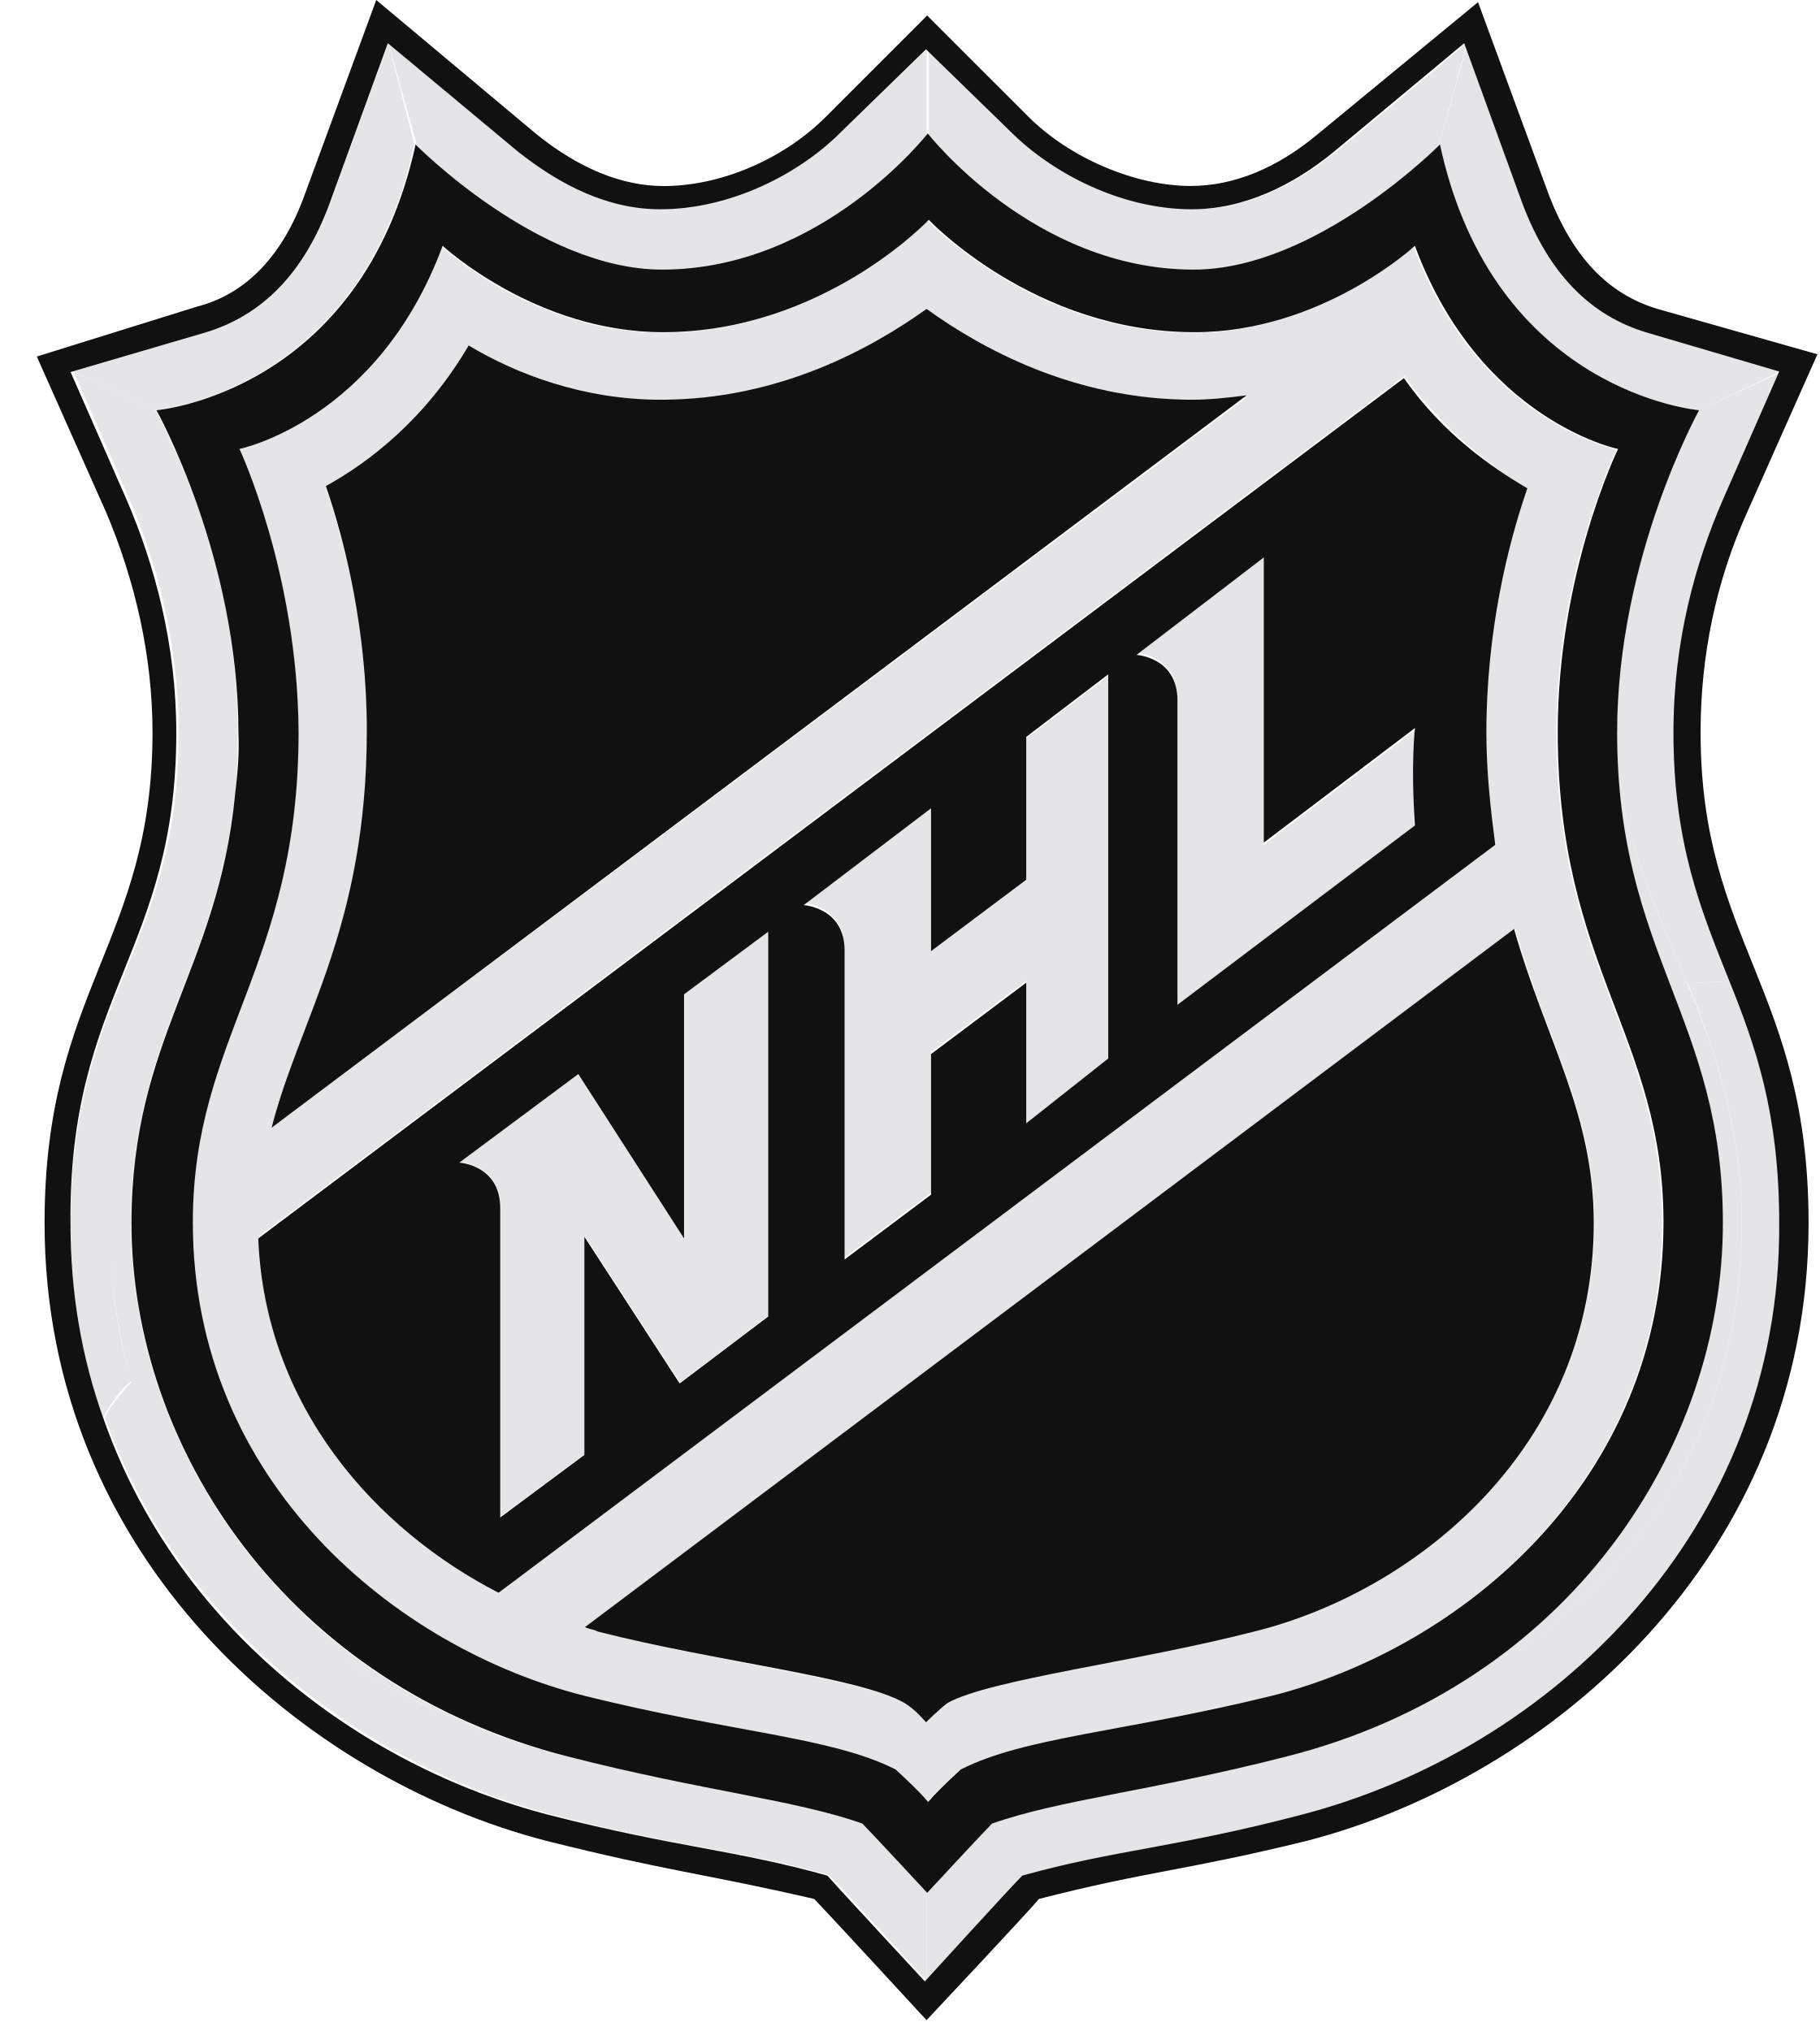
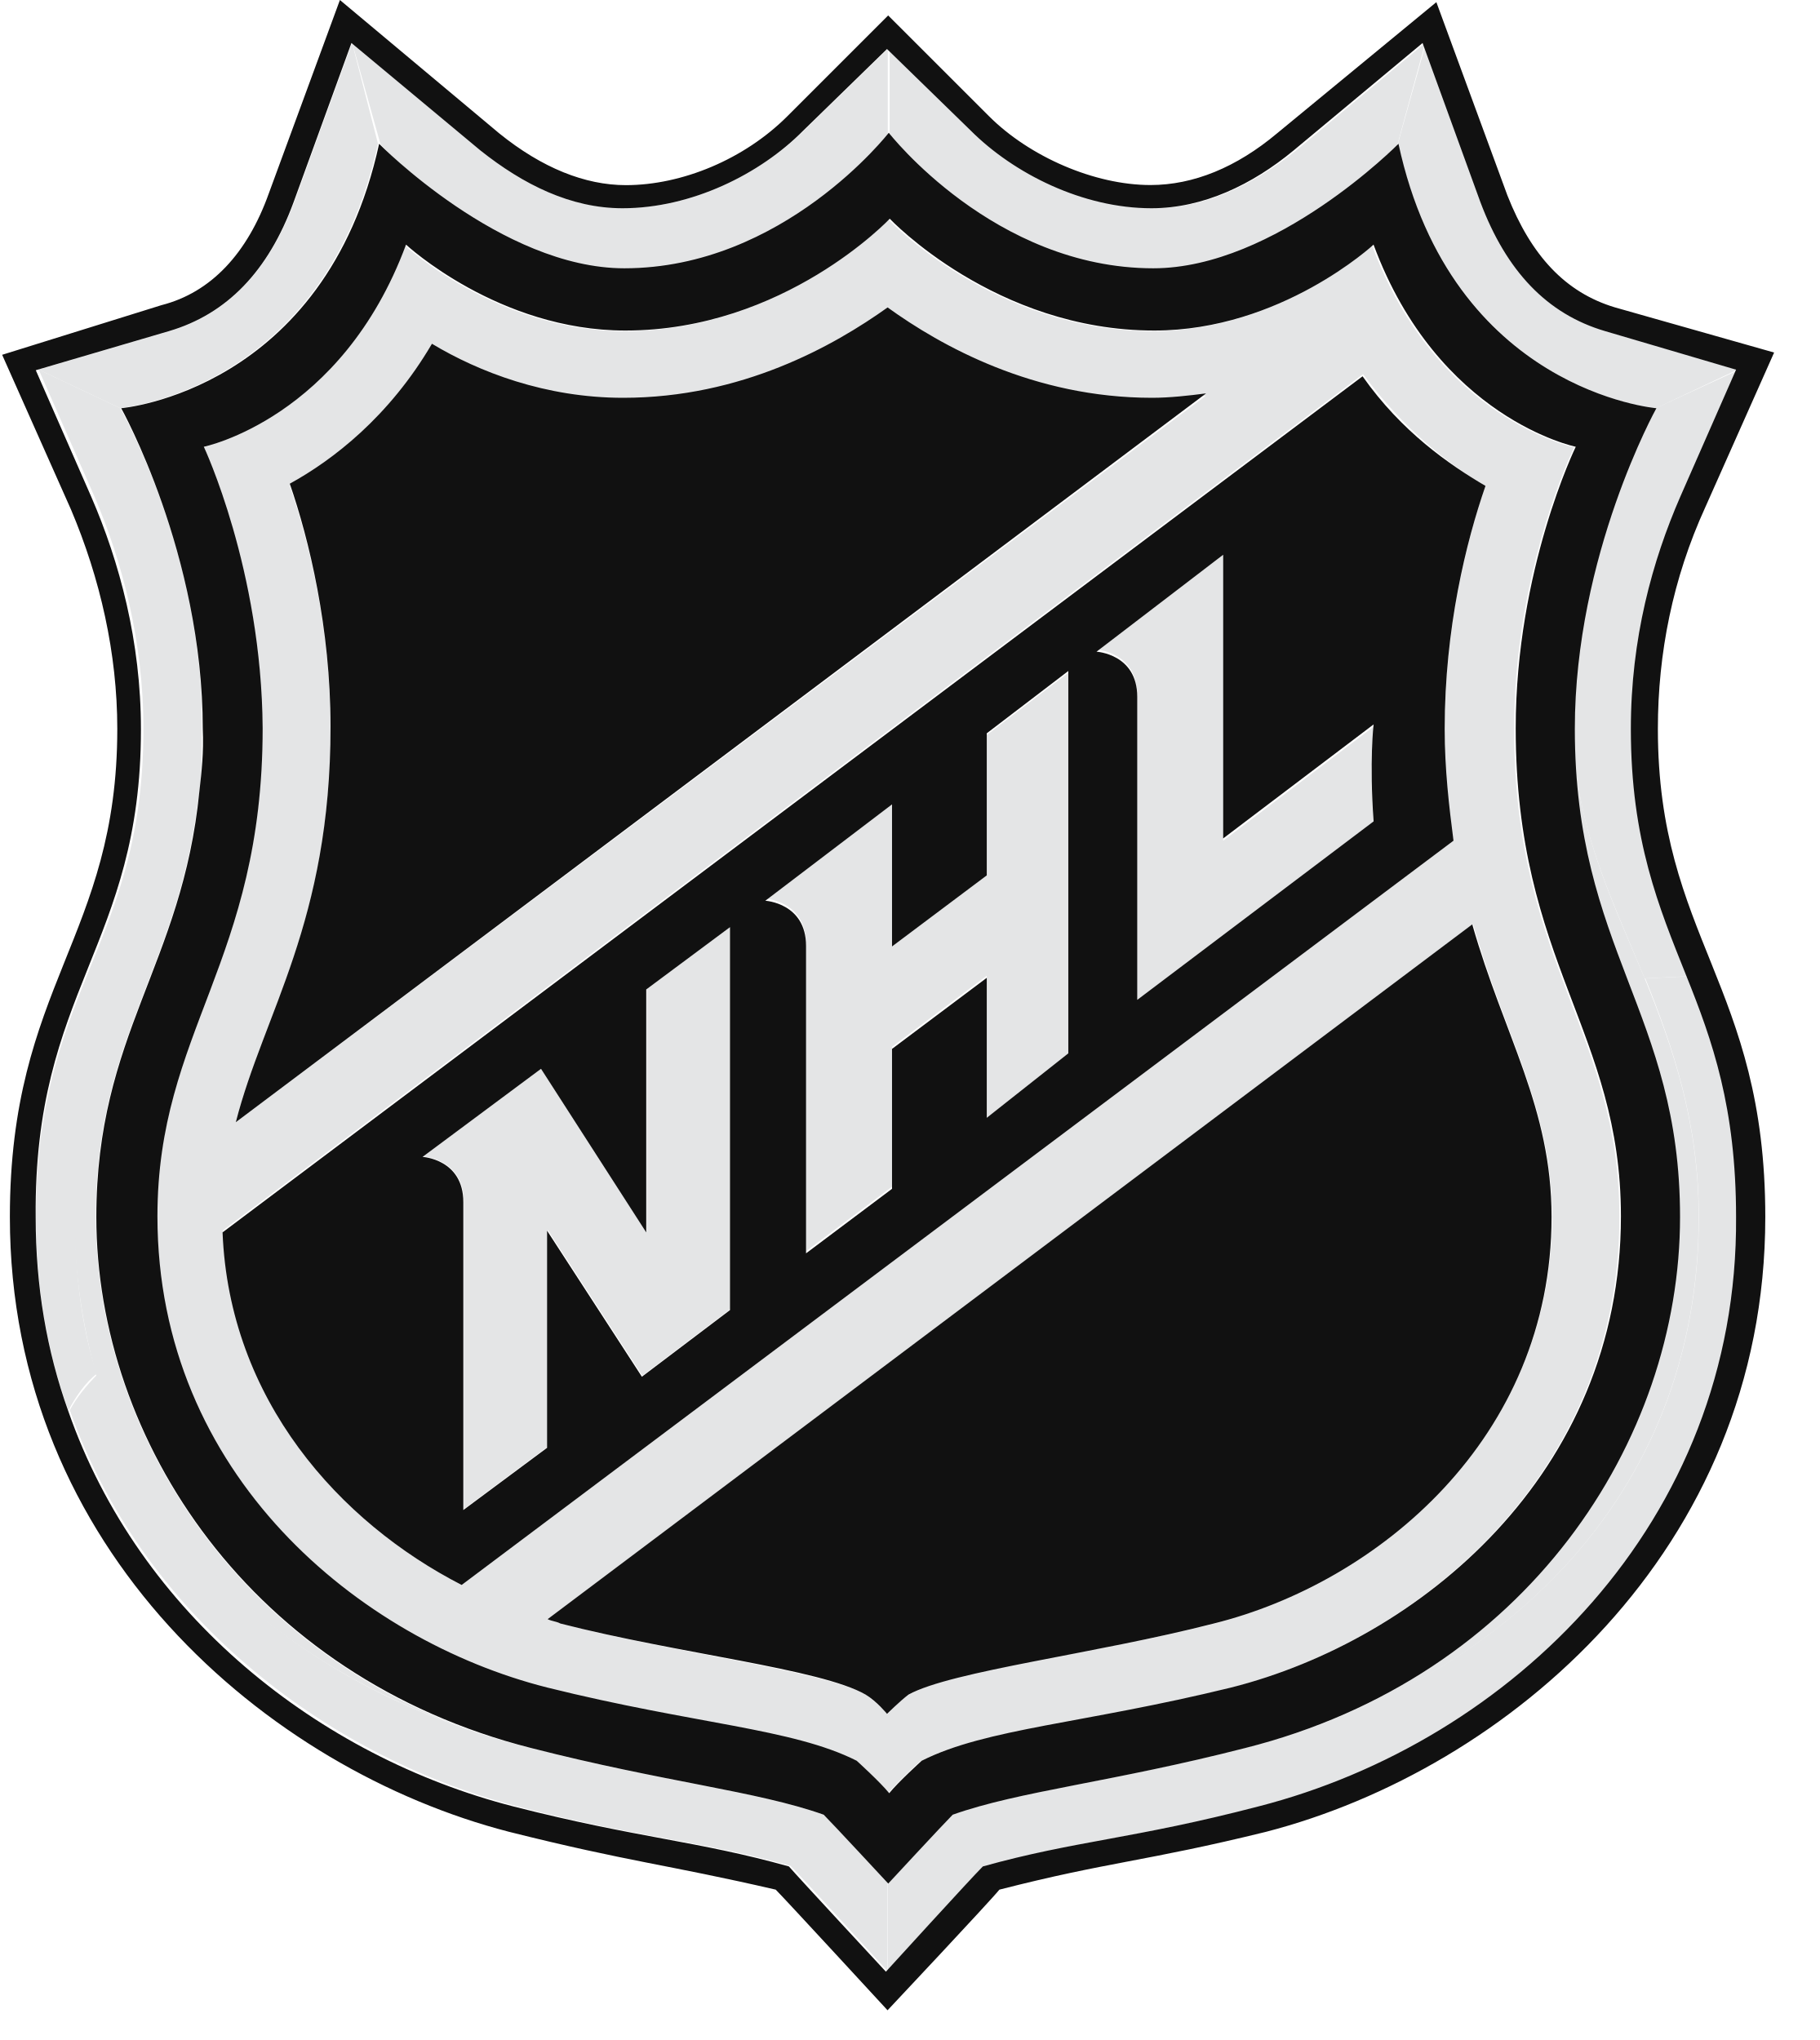
- <svg xmlns="http://www.w3.org/2000/svg" width="43" height="48" viewBox="0 0 43 48" fill="none">
-   <g id="Logos 11">
-     <path id="path6" d="M3.094 28.902C3.094 24.559 5.135 22.923 5.541 18.789C4.978 22.413 2.584 25.331 2.584 28.902C2.584 30.276 2.793 31.506 3.094 32.632C4.573 37.643 9.073 40.391 13.365 41.516C6.771 39.828 3.094 34.215 3.094 28.902ZM41.156 28.902C41.156 26.652 40.541 24.872 39.874 23.237C39.062 21.3 38.186 19.508 38.186 17.31C38.186 22.57 40.685 24.1 40.685 28.902C40.685 34.215 37.06 39.828 30.413 41.516C36.407 39.984 41.156 35.589 41.156 28.902Z" fill="#E4E5E6" />
-     <path id="path8" d="M38.956 7.866C37.583 7.46 36.601 6.44 35.999 4.804L34.678 1.023L34.01 3.418C35.331 9.292 40.134 9.698 40.134 9.698L42.071 8.782L38.956 7.866ZM16.176 29.258L13.677 25.372L10.864 27.466C10.864 27.466 11.832 27.518 11.832 28.539V35.84L13.82 34.361V29.206L16.071 32.673L18.164 31.09V22.009L16.175 23.488V29.258H16.176ZM24.25 20.78L22 22.468V19.092L18.99 21.342C18.99 21.342 19.958 21.394 19.958 22.415V29.716L22 28.185V24.861L24.25 23.174V26.549L26.186 25.123V15.977L24.25 17.456V20.78ZM29.862 19.968V13.178L26.853 15.428C26.853 15.428 27.821 15.48 27.821 16.502V23.802L33.434 19.563C33.329 18.137 33.434 17.261 33.434 17.261L29.862 19.968Z" fill="#E4E5E6" />
-     <path id="path19" d="M4.222 17.309C4.222 22.464 1.671 23.485 1.671 28.902C1.671 30.538 1.933 32.121 2.443 33.495C2.599 33.193 2.848 32.827 3.11 32.631C2.756 31.506 2.599 30.276 2.599 28.902C2.599 25.383 4.994 22.413 5.556 18.788C5.609 18.33 5.609 17.82 5.609 17.309C5.661 13.174 3.672 9.694 3.672 9.694L1.736 8.779L3.057 11.788C3.712 13.319 4.222 15.216 4.222 17.309Z" fill="#E4E5E6" />
-     <path id="path30" d="M38.185 17.309C38.185 19.507 39.049 21.247 39.873 23.236L40.946 23.184C40.279 21.548 39.625 19.965 39.625 17.309C39.625 15.216 40.135 13.332 40.803 11.788L42.124 8.779L40.135 9.694C40.135 9.694 38.185 13.174 38.185 17.309Z" fill="#E4E5E6" />
-     <path id="path45" d="M20.365 43.097C18.782 42.535 16.584 42.325 13.417 41.514C9.073 40.44 4.637 37.628 3.145 32.63C2.883 32.892 2.635 33.192 2.478 33.493C4.166 38.295 8.457 41.671 13.05 42.887C16.006 43.659 17.393 43.698 19.592 44.313C19.893 44.614 21.894 46.812 21.894 46.812V44.719C21.896 44.733 20.575 43.254 20.365 43.097Z" fill="#E4E5E6" />
-     <path id="path68" d="M13.773 40.091C17.292 40.955 19.596 41.059 21.127 41.831C21.127 41.831 21.689 42.341 21.899 42.603C22.108 42.341 22.671 41.831 22.671 41.831C24.202 41.059 26.505 40.968 30.025 40.091C34.474 38.965 39.275 35.041 39.275 28.904C39.275 24.508 36.776 22.872 36.776 17.311C36.776 13.53 38.202 10.625 38.202 10.625C38.202 10.625 34.931 9.957 33.4 5.823C33.4 5.823 31.202 7.865 28.193 7.865C24.412 7.865 21.913 5.209 21.913 5.209C21.913 5.209 19.414 7.865 15.632 7.865C12.623 7.865 10.425 5.823 10.425 5.823C8.894 9.958 5.624 10.625 5.624 10.625C5.624 10.625 7.05 13.543 7.05 17.311C7.05 22.884 4.551 24.507 4.551 28.904C4.536 35.08 9.337 38.965 13.773 40.091ZM37.678 28.904C37.678 34.111 33.543 37.54 29.657 38.56C26.844 39.28 23.481 39.633 22.409 40.248C22.147 40.404 21.899 40.706 21.899 40.706C21.899 40.706 21.598 40.404 21.389 40.248C20.369 39.685 16.94 39.28 14.14 38.56C14.036 38.508 13.931 38.508 13.839 38.455L35.807 21.957C36.552 24.612 37.678 26.3 37.678 28.904ZM36.094 11.541C35.636 12.863 35.126 14.969 35.126 17.312C35.126 18.28 35.179 19.195 35.336 19.968L11.784 37.644C8.827 36.113 6.263 33.195 6.118 29.218L33.19 8.885C34.157 10.206 35.231 11.03 36.094 11.541ZM8.669 17.311C8.669 14.916 8.159 12.862 7.702 11.541C8.722 10.978 10.057 9.957 11.077 8.217C12.203 8.832 13.785 9.499 15.617 9.499C18.431 9.499 20.629 8.269 21.898 7.354C23.18 8.269 25.365 9.499 28.178 9.499C28.636 9.499 29.042 9.447 29.46 9.395L6.419 26.654C7.087 24.049 8.669 21.904 8.669 17.311Z" fill="#E4E5E6" />
-     <path id="path83" d="M15.617 6.422C19.398 6.422 21.897 3.203 21.897 3.203V1.162L19.908 3.098C18.888 4.118 17.252 4.943 15.617 4.943C14.387 4.943 13.222 4.38 12.241 3.569L9.18 1.018L9.847 3.412C9.794 3.412 12.699 6.422 15.617 6.422Z" fill="#E4E5E6" />
-     <path id="path98" d="M41.158 28.902C41.158 35.588 36.408 39.984 30.376 41.515C27.209 42.327 25.011 42.535 23.428 43.099C23.219 43.308 21.897 44.734 21.897 44.734V46.828C21.897 46.828 23.938 44.63 24.199 44.329C26.397 43.714 27.771 43.661 30.741 42.903C36.721 41.372 42.138 36.165 42.138 28.903C42.138 26.3 41.575 24.716 40.96 23.185L39.887 23.237C40.542 24.872 41.158 26.652 41.158 28.902Z" fill="#E4E5E6" />
-     <path id="path113" d="M28.175 6.422C31.093 6.422 33.997 3.465 33.997 3.465L34.665 1.018L31.604 3.569C30.584 4.38 29.458 4.943 28.228 4.943C26.592 4.943 24.957 4.131 23.937 3.098L21.948 1.161V3.163C21.895 3.204 24.394 6.422 28.175 6.422Z" fill="#E4E5E6" />
-     <path id="path128" d="M9.793 3.412L9.178 1.018L7.805 4.799C7.19 6.435 6.222 7.455 4.848 7.86L1.733 8.777L3.67 9.693C3.656 9.693 8.511 9.287 9.793 3.412Z" fill="#E4E5E6" />
-     <path id="path130" d="M6.418 26.653L29.459 9.343C29.053 9.395 28.595 9.447 28.177 9.447C25.363 9.447 23.165 8.217 21.896 7.301C20.614 8.217 18.429 9.447 15.616 9.447C13.771 9.447 12.188 8.833 11.075 8.165C10.055 9.905 8.72 10.926 7.7 11.488C8.158 12.81 8.668 14.916 8.668 17.259C8.668 21.903 7.085 24.048 6.418 26.653ZM13.823 38.455C13.928 38.507 14.033 38.507 14.125 38.559C16.938 39.279 20.301 39.632 21.373 40.247C21.635 40.404 21.883 40.705 21.883 40.705C21.883 40.705 22.184 40.404 22.393 40.247C23.413 39.684 26.842 39.279 29.642 38.559C33.527 37.591 37.662 34.163 37.662 28.903C37.662 26.299 36.536 24.611 35.778 21.955L13.823 38.455ZM3.604 17.31C3.604 22.269 1.053 23.395 1.053 28.903C1.053 36.819 7.177 42.026 12.907 43.505C15.772 44.225 16.636 44.277 19.239 44.879C19.449 45.087 21.895 47.744 21.895 47.744C21.895 47.744 24.342 45.141 24.551 44.879C27.155 44.211 28.018 44.211 30.884 43.505C36.602 42.026 42.738 36.819 42.738 28.903C42.738 23.382 40.186 22.269 40.186 17.31C40.186 15.518 40.54 13.738 41.312 12.05L42.947 8.373L39.166 7.3C37.988 6.946 37.177 6.07 36.615 4.644L34.927 0.051L31.146 3.165C30.178 3.976 29.157 4.395 28.137 4.395C26.815 4.395 25.271 3.727 24.303 2.759L21.909 0.366L19.515 2.761C18.494 3.781 17.015 4.397 15.681 4.397C14.713 4.397 13.692 3.991 12.672 3.167L8.891 0L7.203 4.593C6.693 6.018 5.829 6.948 4.651 7.248L0.87 8.426L2.506 12.103C3.199 13.739 3.604 15.518 3.604 17.31ZM4.834 7.864C6.208 7.458 7.19 6.438 7.791 4.802L9.165 1.021L12.226 3.572C13.246 4.384 14.372 4.946 15.602 4.946C17.237 4.946 18.873 4.135 19.893 3.102L21.882 1.165L23.871 3.102C24.891 4.122 26.527 4.946 28.163 4.946C29.393 4.946 30.557 4.384 31.538 3.572L34.6 1.021L35.973 4.802C36.588 6.438 37.557 7.458 38.93 7.864L42.044 8.78L40.722 11.789C40.055 13.32 39.545 15.164 39.545 17.31C39.545 19.966 40.212 21.549 40.866 23.185C41.481 24.716 42.044 26.298 42.044 28.903C42.096 36.151 36.679 41.372 30.7 42.903C27.743 43.675 26.356 43.714 24.157 44.328C23.856 44.63 21.855 46.828 21.855 46.828C21.855 46.828 19.814 44.63 19.553 44.328C17.355 43.714 15.98 43.661 13.01 42.903C8.418 41.725 4.126 38.362 2.439 33.508C1.929 32.083 1.666 30.552 1.666 28.916C1.614 23.499 4.166 22.479 4.166 17.323C4.166 15.23 3.655 13.346 2.988 11.802L1.668 8.793L4.834 7.864ZM11.782 37.643L35.334 19.967C35.229 19.155 35.125 18.279 35.125 17.311C35.125 14.916 35.635 12.862 36.093 11.541C35.229 11.031 34.104 10.258 33.175 8.937L6.103 29.269C6.261 33.246 8.878 36.151 11.782 37.643ZM29.864 13.175V19.914L33.437 17.206C33.437 17.206 33.332 18.069 33.437 19.508L27.824 23.747V16.551C27.824 15.531 26.856 15.478 26.856 15.478L29.864 13.175ZM22.001 19.103V22.479L24.251 20.791V17.415L26.188 15.937V25.017L24.251 26.548V23.224L22.001 24.912V28.235L19.959 29.766V22.466C19.959 21.446 18.991 21.392 18.991 21.392L22.001 19.103ZM13.666 25.384L16.165 29.269V23.499L18.154 22.02V31.114L16.061 32.697L13.81 29.23V34.385L11.821 35.864V28.55C11.821 27.53 10.854 27.477 10.854 27.477L13.666 25.384ZM5.554 18.789C5.148 22.924 3.107 24.559 3.107 28.903C3.107 34.215 6.784 39.828 13.431 41.516C16.598 42.327 18.796 42.536 20.379 43.099C20.588 43.308 21.91 44.735 21.91 44.735C21.91 44.735 23.232 43.309 23.441 43.099C25.025 42.537 27.223 42.327 30.389 41.516C37.075 39.828 40.713 34.215 40.713 28.903C40.713 24.048 38.214 22.57 38.214 17.31C38.214 13.175 40.151 9.695 40.151 9.695C40.151 9.695 35.296 9.29 34.027 3.415C34.027 3.415 31.109 6.372 28.205 6.372C24.423 6.372 21.924 3.153 21.924 3.153C21.924 3.153 19.425 6.372 15.644 6.372C12.726 6.372 9.821 3.415 9.821 3.415C8.539 9.29 3.697 9.695 3.697 9.695C3.697 9.695 5.634 13.162 5.634 17.31C5.659 17.873 5.606 18.331 5.554 18.789ZM5.659 10.611C5.659 10.611 8.93 9.943 10.46 5.809C10.46 5.809 12.658 7.851 15.667 7.851C19.448 7.851 21.948 5.195 21.948 5.195C21.948 5.195 24.447 7.851 28.228 7.851C31.237 7.851 33.435 5.809 33.435 5.809C34.966 9.944 38.236 10.611 38.236 10.611C38.236 10.611 36.811 13.529 36.811 17.297C36.811 22.871 39.31 24.493 39.31 28.89C39.31 35.014 34.508 38.952 30.059 40.077C26.54 40.941 24.237 41.045 22.706 41.817C22.706 41.817 22.143 42.327 21.933 42.589C21.724 42.327 21.161 41.817 21.161 41.817C19.63 41.045 17.328 40.954 13.808 40.077C9.359 38.952 4.557 35.027 4.557 28.89C4.557 24.494 7.056 22.858 7.056 17.297C7.032 13.529 5.659 10.611 5.659 10.611Z" fill="#111111" />
-   </g>
+ <svg xmlns="http://www.w3.org/2000/svg" width="33" height="37" viewBox="0 0 33 37" fill="none">
+   <path d="M1.737 22.072C1.737 18.755 3.296 17.506 3.606 14.348C3.176 17.116 1.348 19.345 1.348 22.072C1.348 23.121 1.507 24.06 1.737 24.92C2.867 28.747 6.303 30.845 9.581 31.704C4.545 30.415 1.737 26.129 1.737 22.072ZM30.804 22.072C30.804 20.354 30.335 18.994 29.825 17.745C29.205 16.266 28.536 14.897 28.536 13.219C28.536 17.236 30.444 18.404 30.444 22.072C30.444 26.129 27.676 30.415 22.6 31.704C27.177 30.535 30.804 27.178 30.804 22.072Z" fill="#E4E5E6" />
+   <path d="M29.125 6.007C28.076 5.697 27.326 4.918 26.867 3.669L25.858 0.781L25.348 2.61C26.357 7.096 30.025 7.406 30.025 7.406L31.504 6.707L29.125 6.007ZM11.729 22.344L9.82 19.376L7.672 20.975C7.672 20.975 8.411 21.015 8.411 21.795V27.37L9.93 26.24V22.304L11.648 24.951L13.247 23.742V16.808L11.728 17.937V22.344H11.729ZM17.894 15.869L16.176 17.158V14.58L13.878 16.299C13.878 16.299 14.617 16.338 14.617 17.118V22.693L16.176 21.524V18.986L17.894 17.697V20.275L19.373 19.186V12.202L17.894 13.331V15.869ZM22.181 15.249V10.064L19.883 11.782C19.883 11.782 20.622 11.822 20.622 12.602V18.177L24.908 14.94C24.828 13.851 24.908 13.181 24.908 13.181L22.181 15.249Z" fill="#E4E5E6" />
+   <path d="M2.601 13.219C2.601 17.155 0.652 17.935 0.652 22.072C0.652 23.321 0.852 24.53 1.242 25.579C1.362 25.349 1.552 25.069 1.752 24.92C1.481 24.06 1.362 23.121 1.362 22.072C1.362 19.384 3.19 17.116 3.62 14.348C3.66 13.998 3.66 13.609 3.66 13.219C3.7 10.061 2.181 7.403 2.181 7.403L0.702 6.704L1.711 9.002C2.211 10.171 2.601 11.62 2.601 13.219Z" fill="#E4E5E6" />
+   <path d="M28.535 13.219C28.535 14.897 29.195 16.226 29.824 17.745L30.644 17.705C30.134 16.456 29.635 15.247 29.635 13.219C29.635 11.62 30.024 10.181 30.534 9.002L31.543 6.704L30.024 7.403C30.024 7.403 28.535 10.061 28.535 13.219Z" fill="#E4E5E6" />
+   <path d="M14.926 32.912C13.716 32.483 12.038 32.322 9.62 31.703C6.302 30.883 2.915 28.735 1.776 24.919C1.575 25.119 1.386 25.348 1.266 25.578C2.555 29.245 5.832 31.823 9.339 32.752C11.597 33.342 12.656 33.371 14.335 33.841C14.565 34.071 16.093 35.749 16.093 35.749V34.15C16.095 34.161 15.086 33.032 14.926 32.912Z" fill="#E4E5E6" />
+   <path d="M9.891 30.616C12.578 31.276 14.337 31.356 15.506 31.945C15.506 31.945 15.936 32.335 16.096 32.535C16.256 32.335 16.686 31.945 16.686 31.945C17.855 31.356 19.613 31.286 22.302 30.616C25.699 29.757 29.366 26.76 29.366 22.073C29.366 18.716 27.457 17.467 27.457 13.22C27.457 10.332 28.546 8.114 28.546 8.114C28.546 8.114 26.048 7.604 24.879 4.447C24.879 4.447 23.201 6.006 20.903 6.006C18.015 6.006 16.107 3.978 16.107 3.978C16.107 3.978 14.198 6.006 11.311 6.006C9.013 6.006 7.334 4.447 7.334 4.447C6.165 7.605 3.667 8.114 3.667 8.114C3.667 8.114 4.756 10.342 4.756 13.22C4.756 17.476 2.848 18.715 2.848 22.073C2.836 26.79 6.503 29.757 9.891 30.616ZM28.146 22.073C28.146 26.05 24.988 28.668 22.021 29.447C19.872 29.997 17.305 30.267 16.486 30.736C16.285 30.856 16.096 31.086 16.096 31.086C16.096 31.086 15.866 30.856 15.707 30.736C14.928 30.307 12.309 29.997 10.171 29.447C10.091 29.407 10.011 29.407 9.941 29.367L26.717 16.768C27.286 18.796 28.146 20.085 28.146 22.073ZM26.937 8.814C26.587 9.823 26.198 11.432 26.198 13.221C26.198 13.96 26.237 14.659 26.358 15.249L8.372 28.748C6.113 27.579 4.155 25.35 4.045 22.313L24.718 6.785C25.458 7.794 26.277 8.424 26.937 8.814ZM5.993 13.22C5.993 11.391 5.604 9.822 5.254 8.813C6.033 8.384 7.053 7.604 7.832 6.275C8.691 6.745 9.9 7.255 11.299 7.255C13.448 7.255 15.126 6.315 16.095 5.616C17.075 6.315 18.743 7.255 20.892 7.255C21.241 7.255 21.551 7.215 21.871 7.175L4.275 20.355C4.785 18.366 5.993 16.727 5.993 13.22Z" fill="#E4E5E6" />
+   <path d="M11.303 4.904C14.19 4.904 16.099 2.446 16.099 2.446V0.888L14.58 2.366C13.801 3.145 12.552 3.775 11.303 3.775C10.363 3.775 9.474 3.345 8.725 2.726L6.387 0.777L6.897 2.606C6.856 2.606 9.074 4.904 11.303 4.904Z" fill="#E4E5E6" />
+   <path d="M30.807 22.072C30.807 27.177 27.18 30.535 22.573 31.704C20.155 32.323 18.476 32.483 17.267 32.913C17.108 33.072 16.098 34.162 16.098 34.162V35.761C16.098 35.761 17.657 34.082 17.856 33.852C19.534 33.383 20.584 33.342 22.852 32.764C27.418 31.594 31.555 27.618 31.555 22.072C31.555 20.084 31.126 18.875 30.656 17.706L29.836 17.745C30.337 18.994 30.807 20.353 30.807 22.072Z" fill="#E4E5E6" />
+   <path d="M20.889 4.904C23.117 4.904 25.335 2.646 25.335 2.646L25.845 0.777L23.508 2.726C22.728 3.345 21.869 3.775 20.93 3.775C19.68 3.775 18.431 3.155 17.652 2.366L16.133 0.887V2.416C16.093 2.447 18.001 4.904 20.889 4.904Z" fill="#E4E5E6" />
+   <path d="M6.854 2.606L6.385 0.777L5.336 3.665C4.867 4.914 4.127 5.693 3.078 6.003L0.699 6.703L2.178 7.402C2.168 7.402 5.875 7.092 6.854 2.606Z" fill="#E4E5E6" />
+   <path d="M4.276 20.354L21.871 7.135C21.562 7.175 21.212 7.215 20.892 7.215C18.744 7.215 17.065 6.275 16.096 5.576C15.117 6.275 13.448 7.215 11.3 7.215C9.891 7.215 8.682 6.745 7.833 6.235C7.053 7.564 6.034 8.344 5.255 8.773C5.604 9.782 5.994 11.391 5.994 13.18C5.994 16.726 4.785 18.365 4.276 20.354ZM9.931 29.367C10.011 29.407 10.091 29.407 10.161 29.446C12.31 29.996 14.878 30.266 15.697 30.735C15.897 30.855 16.086 31.085 16.086 31.085C16.086 31.085 16.316 30.855 16.476 30.735C17.255 30.306 19.873 29.996 22.011 29.446C24.978 28.707 28.136 26.089 28.136 22.072C28.136 20.084 27.276 18.795 26.698 16.766L9.931 29.367ZM2.127 13.219C2.127 17.006 0.179 17.866 0.179 22.072C0.179 28.118 4.855 32.094 9.231 33.224C11.419 33.773 12.079 33.813 14.067 34.273C14.227 34.432 16.095 36.461 16.095 36.461C16.095 36.461 17.964 34.473 18.123 34.273C20.112 33.763 20.771 33.763 22.959 33.224C27.326 32.094 32.012 28.118 32.012 22.072C32.012 17.856 30.064 17.006 30.064 13.219C30.064 11.851 30.334 10.491 30.923 9.202L32.172 6.394L29.285 5.575C28.385 5.305 27.766 4.635 27.336 3.546L26.047 0.039L23.16 2.417C22.421 3.037 21.641 3.356 20.862 3.356C19.852 3.356 18.673 2.846 17.934 2.107L16.106 0.28L14.277 2.109C13.498 2.888 12.369 3.358 11.35 3.358C10.611 3.358 9.831 3.048 9.052 2.418L6.164 0L4.875 3.507C4.486 4.596 3.826 5.306 2.927 5.535L0.039 6.435L1.288 9.243C1.817 10.492 2.127 11.851 2.127 13.219ZM3.066 6.005C4.115 5.696 4.865 4.917 5.324 3.667L6.373 0.78L8.711 2.728C9.49 3.348 10.35 3.777 11.289 3.777C12.538 3.777 13.787 3.158 14.566 2.369L16.085 0.889L17.604 2.369C18.383 3.148 19.633 3.777 20.881 3.777C21.821 3.777 22.71 3.348 23.459 2.728L25.797 0.78L26.846 3.667C27.316 4.917 28.055 5.696 29.105 6.005L31.482 6.705L30.473 9.003C29.963 10.172 29.574 11.581 29.574 13.219C29.574 15.247 30.084 16.456 30.583 17.706C31.052 18.875 31.482 20.083 31.482 22.072C31.522 27.608 27.385 31.595 22.819 32.764C20.561 33.353 19.502 33.383 17.823 33.852C17.593 34.082 16.065 35.761 16.065 35.761C16.065 35.761 14.506 34.082 14.306 33.852C12.628 33.383 11.578 33.342 9.31 32.764C5.803 31.864 2.526 29.296 1.237 25.59C0.847 24.501 0.647 23.331 0.647 22.082C0.607 17.946 2.556 17.166 2.556 13.229C2.556 11.63 2.166 10.192 1.656 9.013L0.649 6.715L3.066 6.005ZM8.372 28.747L26.358 15.248C26.278 14.629 26.198 13.959 26.198 13.22C26.198 11.391 26.588 9.822 26.938 8.813C26.278 8.424 25.419 7.834 24.709 6.825L4.036 22.352C4.156 25.389 6.154 27.608 8.372 28.747ZM22.181 10.062V15.207L24.909 13.139C24.909 13.139 24.83 13.799 24.909 14.898L20.623 18.135V12.639C20.623 11.86 19.884 11.82 19.884 11.82L22.181 10.062ZM16.176 14.589V17.166L17.894 15.877V13.3L19.373 12.17V19.105L17.894 20.274V17.735L16.176 19.024V21.562L14.617 22.732V17.157C14.617 16.378 13.878 16.337 13.878 16.337L16.176 14.589ZM9.811 19.385L11.719 22.352V17.946L13.238 16.816V23.761L11.64 24.97L9.921 22.322V26.259L8.402 27.388V21.803C8.402 21.024 7.663 20.983 7.663 20.983L9.811 19.385ZM3.616 14.349C3.306 17.506 1.747 18.755 1.747 22.072C1.747 26.129 4.555 30.416 9.631 31.704C12.05 32.324 13.728 32.484 14.937 32.914C15.097 33.073 16.107 34.163 16.107 34.163C16.107 34.163 17.116 33.074 17.276 32.914C18.485 32.484 20.164 32.324 22.582 31.704C27.688 30.416 30.466 26.129 30.466 22.072C30.466 18.365 28.558 17.236 28.558 13.219C28.558 10.062 30.037 7.404 30.037 7.404C30.037 7.404 26.329 7.094 25.36 2.608C25.36 2.608 23.132 4.866 20.914 4.866C18.026 4.866 16.117 2.408 16.117 2.408C16.117 2.408 14.209 4.866 11.321 4.866C9.093 4.866 6.875 2.608 6.875 2.608C5.896 7.094 2.198 7.404 2.198 7.404C2.198 7.404 3.677 10.052 3.677 13.219C3.696 13.649 3.656 13.999 3.616 14.349ZM3.696 8.103C3.696 8.103 6.194 7.593 7.363 4.437C7.363 4.437 9.041 5.995 11.339 5.995C14.227 5.995 16.135 3.967 16.135 3.967C16.135 3.967 18.044 5.995 20.931 5.995C23.229 5.995 24.908 4.437 24.908 4.437C26.077 7.594 28.575 8.103 28.575 8.103C28.575 8.103 27.486 10.332 27.486 13.209C27.486 17.466 29.394 18.705 29.394 22.062C29.394 26.739 25.728 29.746 22.33 30.606C19.642 31.265 17.884 31.345 16.714 31.935C16.714 31.935 16.285 32.324 16.125 32.524C15.964 32.324 15.535 31.935 15.535 31.935C14.366 31.345 12.607 31.275 9.919 30.606C6.522 29.746 2.855 26.749 2.855 22.062C2.855 18.705 4.763 17.456 4.763 13.209C4.745 10.332 3.696 8.103 3.696 8.103Z" fill="#111111" />
</svg>
